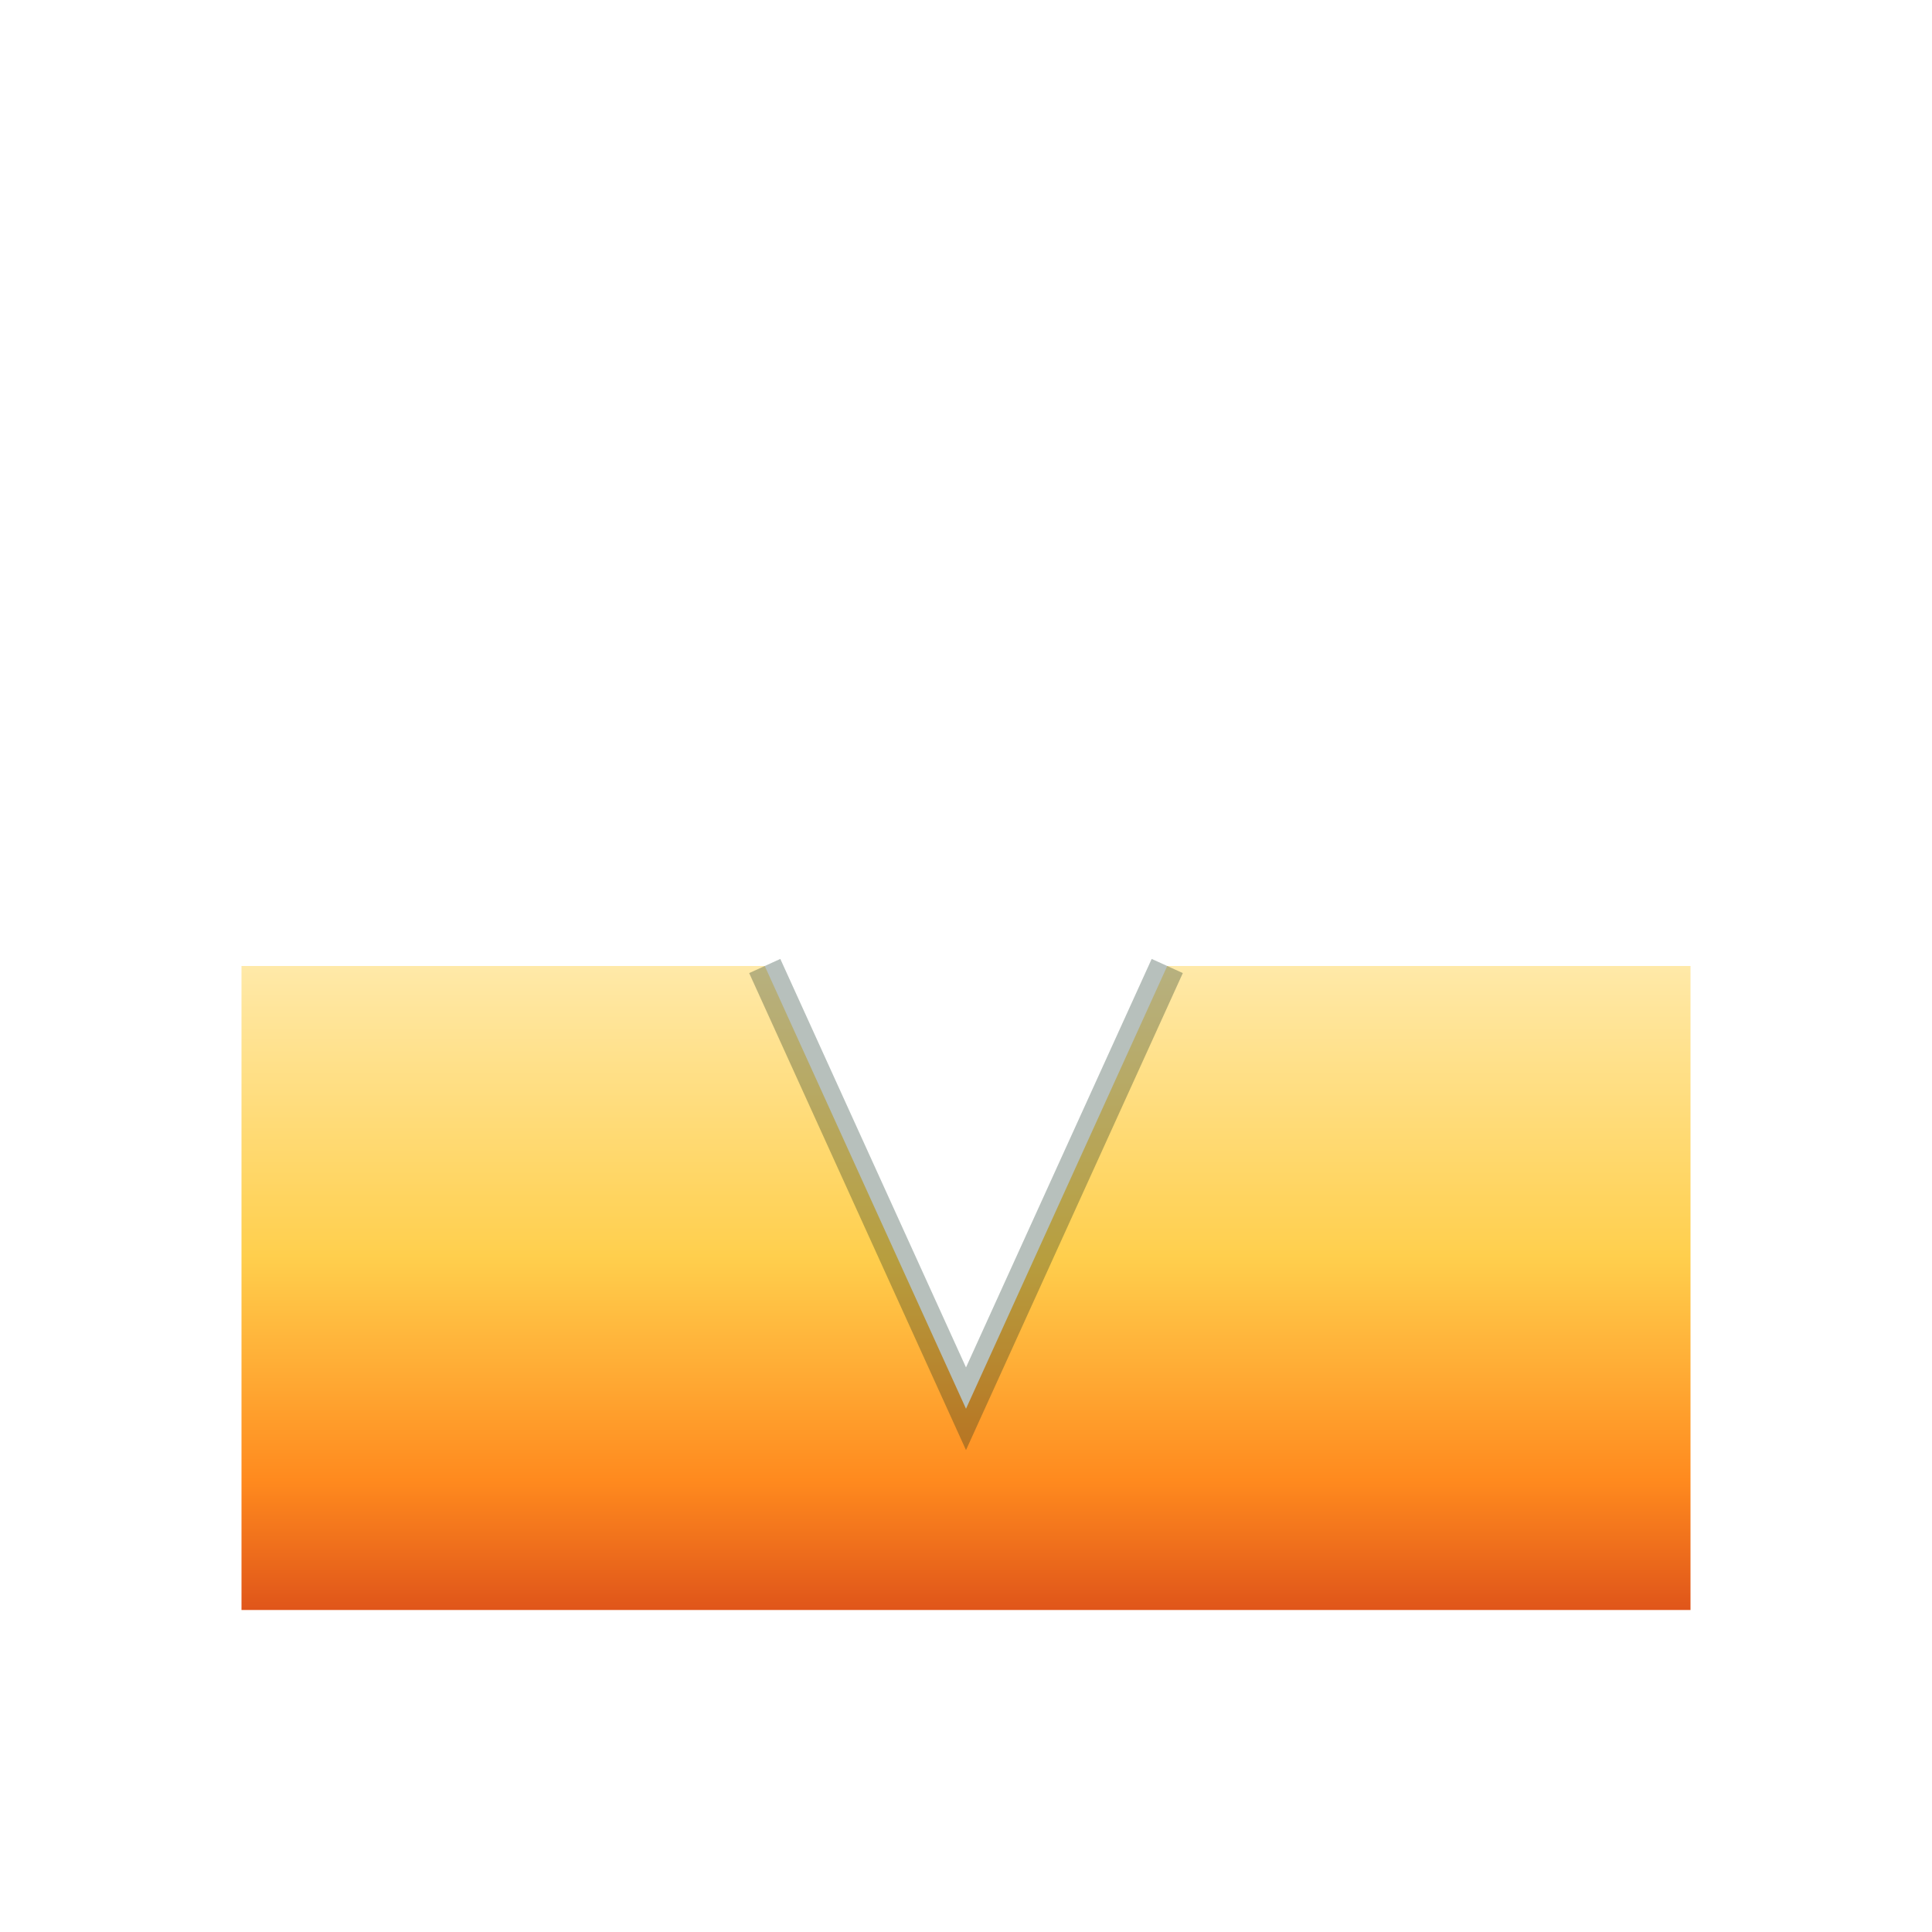
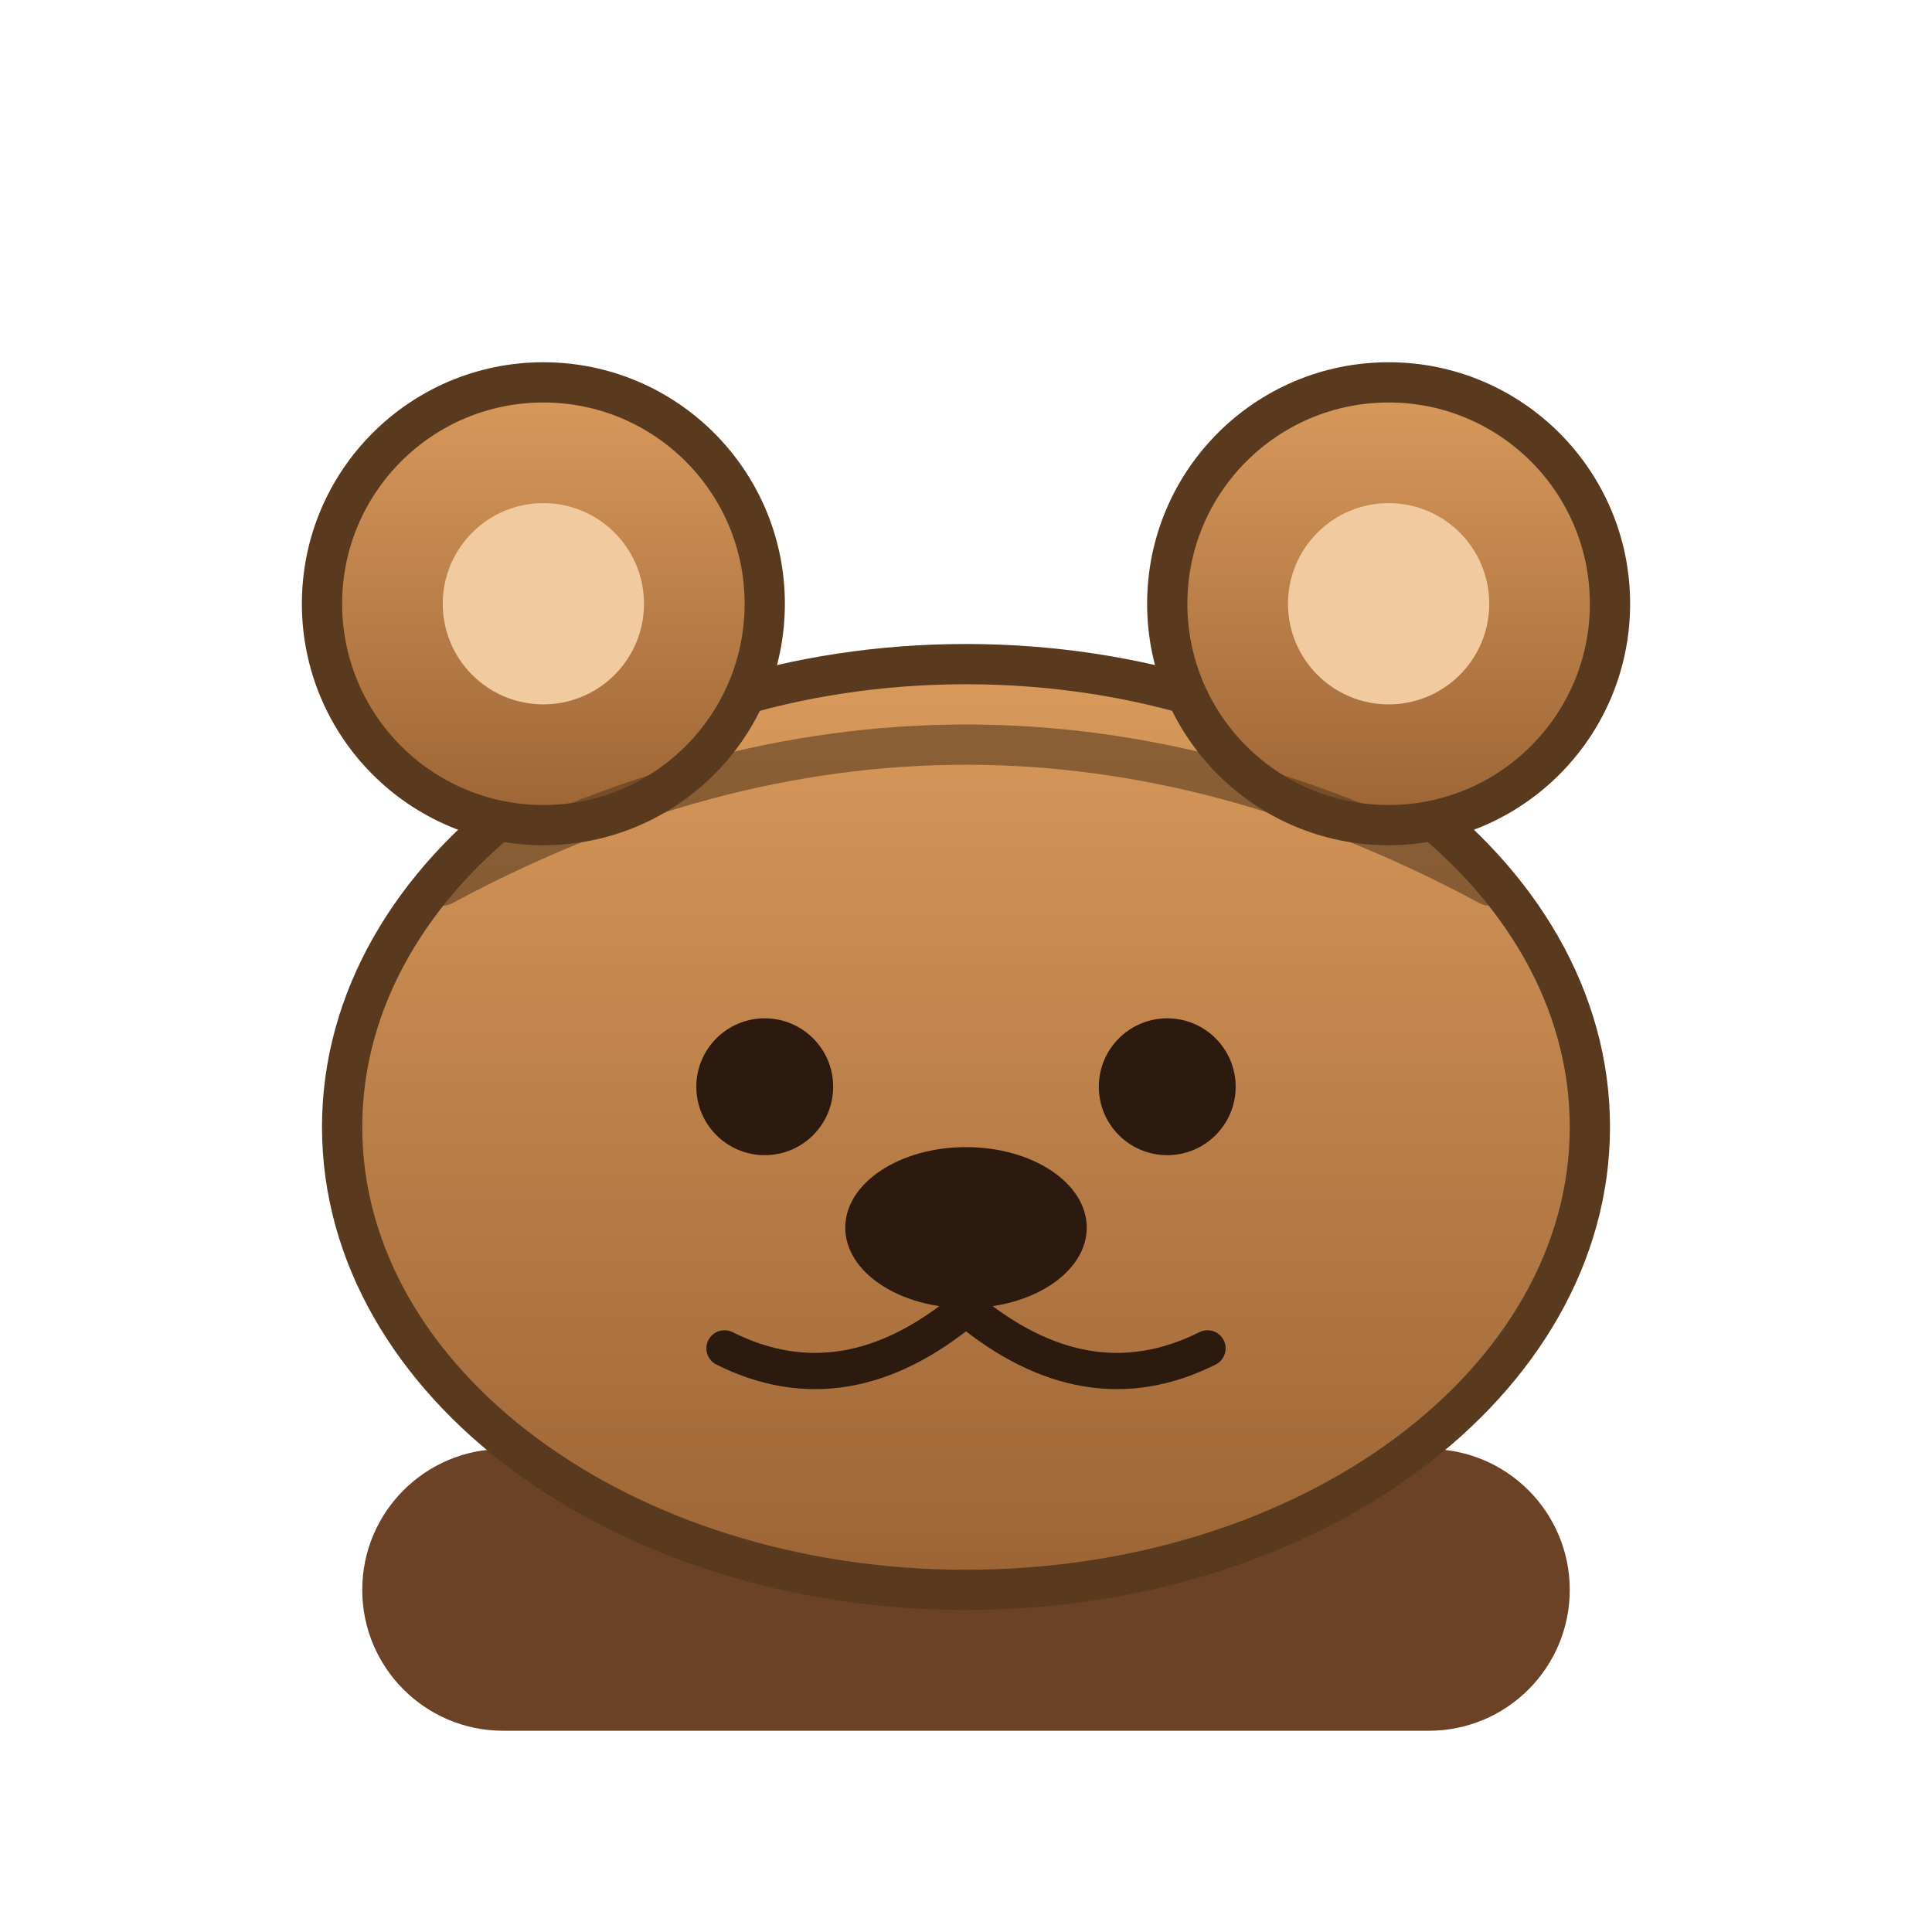
<svg xmlns="http://www.w3.org/2000/svg" viewBox="0 0 96 96" width="96" height="96">
  <defs>
-     <linearGradient id="g" x1="0" y1="0" x2="0" y2="1">
-       <stop offset="0" stop-color="#ffe9a8" />
-       <stop offset=".45" stop-color="#ffcf4d" />
-       <stop offset=".8" stop-color="#ff8a1e" />
-       <stop offset="1" stop-color="#e0561a" />
+     <linearGradient id="f" x1="0" y1="0" x2="0" y2="1">
+       <stop offset="0" stop-color="#d99a5c" />
+       <stop offset="1" stop-color="#9c6435" />
    </linearGradient>
  </defs>
-   <path d="M12 48 H38 L48 70 L58 48 H84 V80 H12 Z" fill="url(#g)" />
-   <path d="M38 48 L48 70 L58 48" fill="none" stroke="#0e2c1d" stroke-width="1.7" opacity=".3" />
-   <g stroke="url(#g)" stroke-width="2.6" stroke-linecap="round">
-     <path d="M22 48 v-7" />
-     <path d="M28 48 v-9" />
-     <path d="M70 48 v-7" />
-     <path d="M76 48 v-9" />
-   </g>
+   <rect x="18" y="72" width="60" height="14" rx="7" fill="#6b4226" />
+   <ellipse cx="48" cy="56" rx="31" ry="23" fill="url(#f)" stroke="#5a3a1e" stroke-width="2" />
+   <circle cx="27" cy="30" r="11" fill="url(#f)" stroke="#5a3a1e" stroke-width="2" />
+   <circle cx="69" cy="30" r="11" fill="url(#f)" stroke="#5a3a1e" stroke-width="2" />
+   <circle cx="27" cy="30" r="5" fill="#f2caa0" />
+   <circle cx="69" cy="30" r="5" fill="#f2caa0" />
+   <path d="M22 44 Q48 30 74 44" fill="none" stroke="#5a3a1e" stroke-width="2" stroke-linecap="round" opacity=".6" />
+   <circle cx="38" cy="54" r="3.4" fill="#2b1a0d" />
+   <circle cx="58" cy="54" r="3.4" fill="#2b1a0d" />
+   <ellipse cx="48" cy="61" rx="6" ry="4" fill="#2b1a0d" />
+   <path d="M48 65 q-6 5 -12 2 M48 65 q6 5 12 2" fill="none" stroke="#2b1a0d" stroke-width="1.8" stroke-linecap="round" />
</svg>
